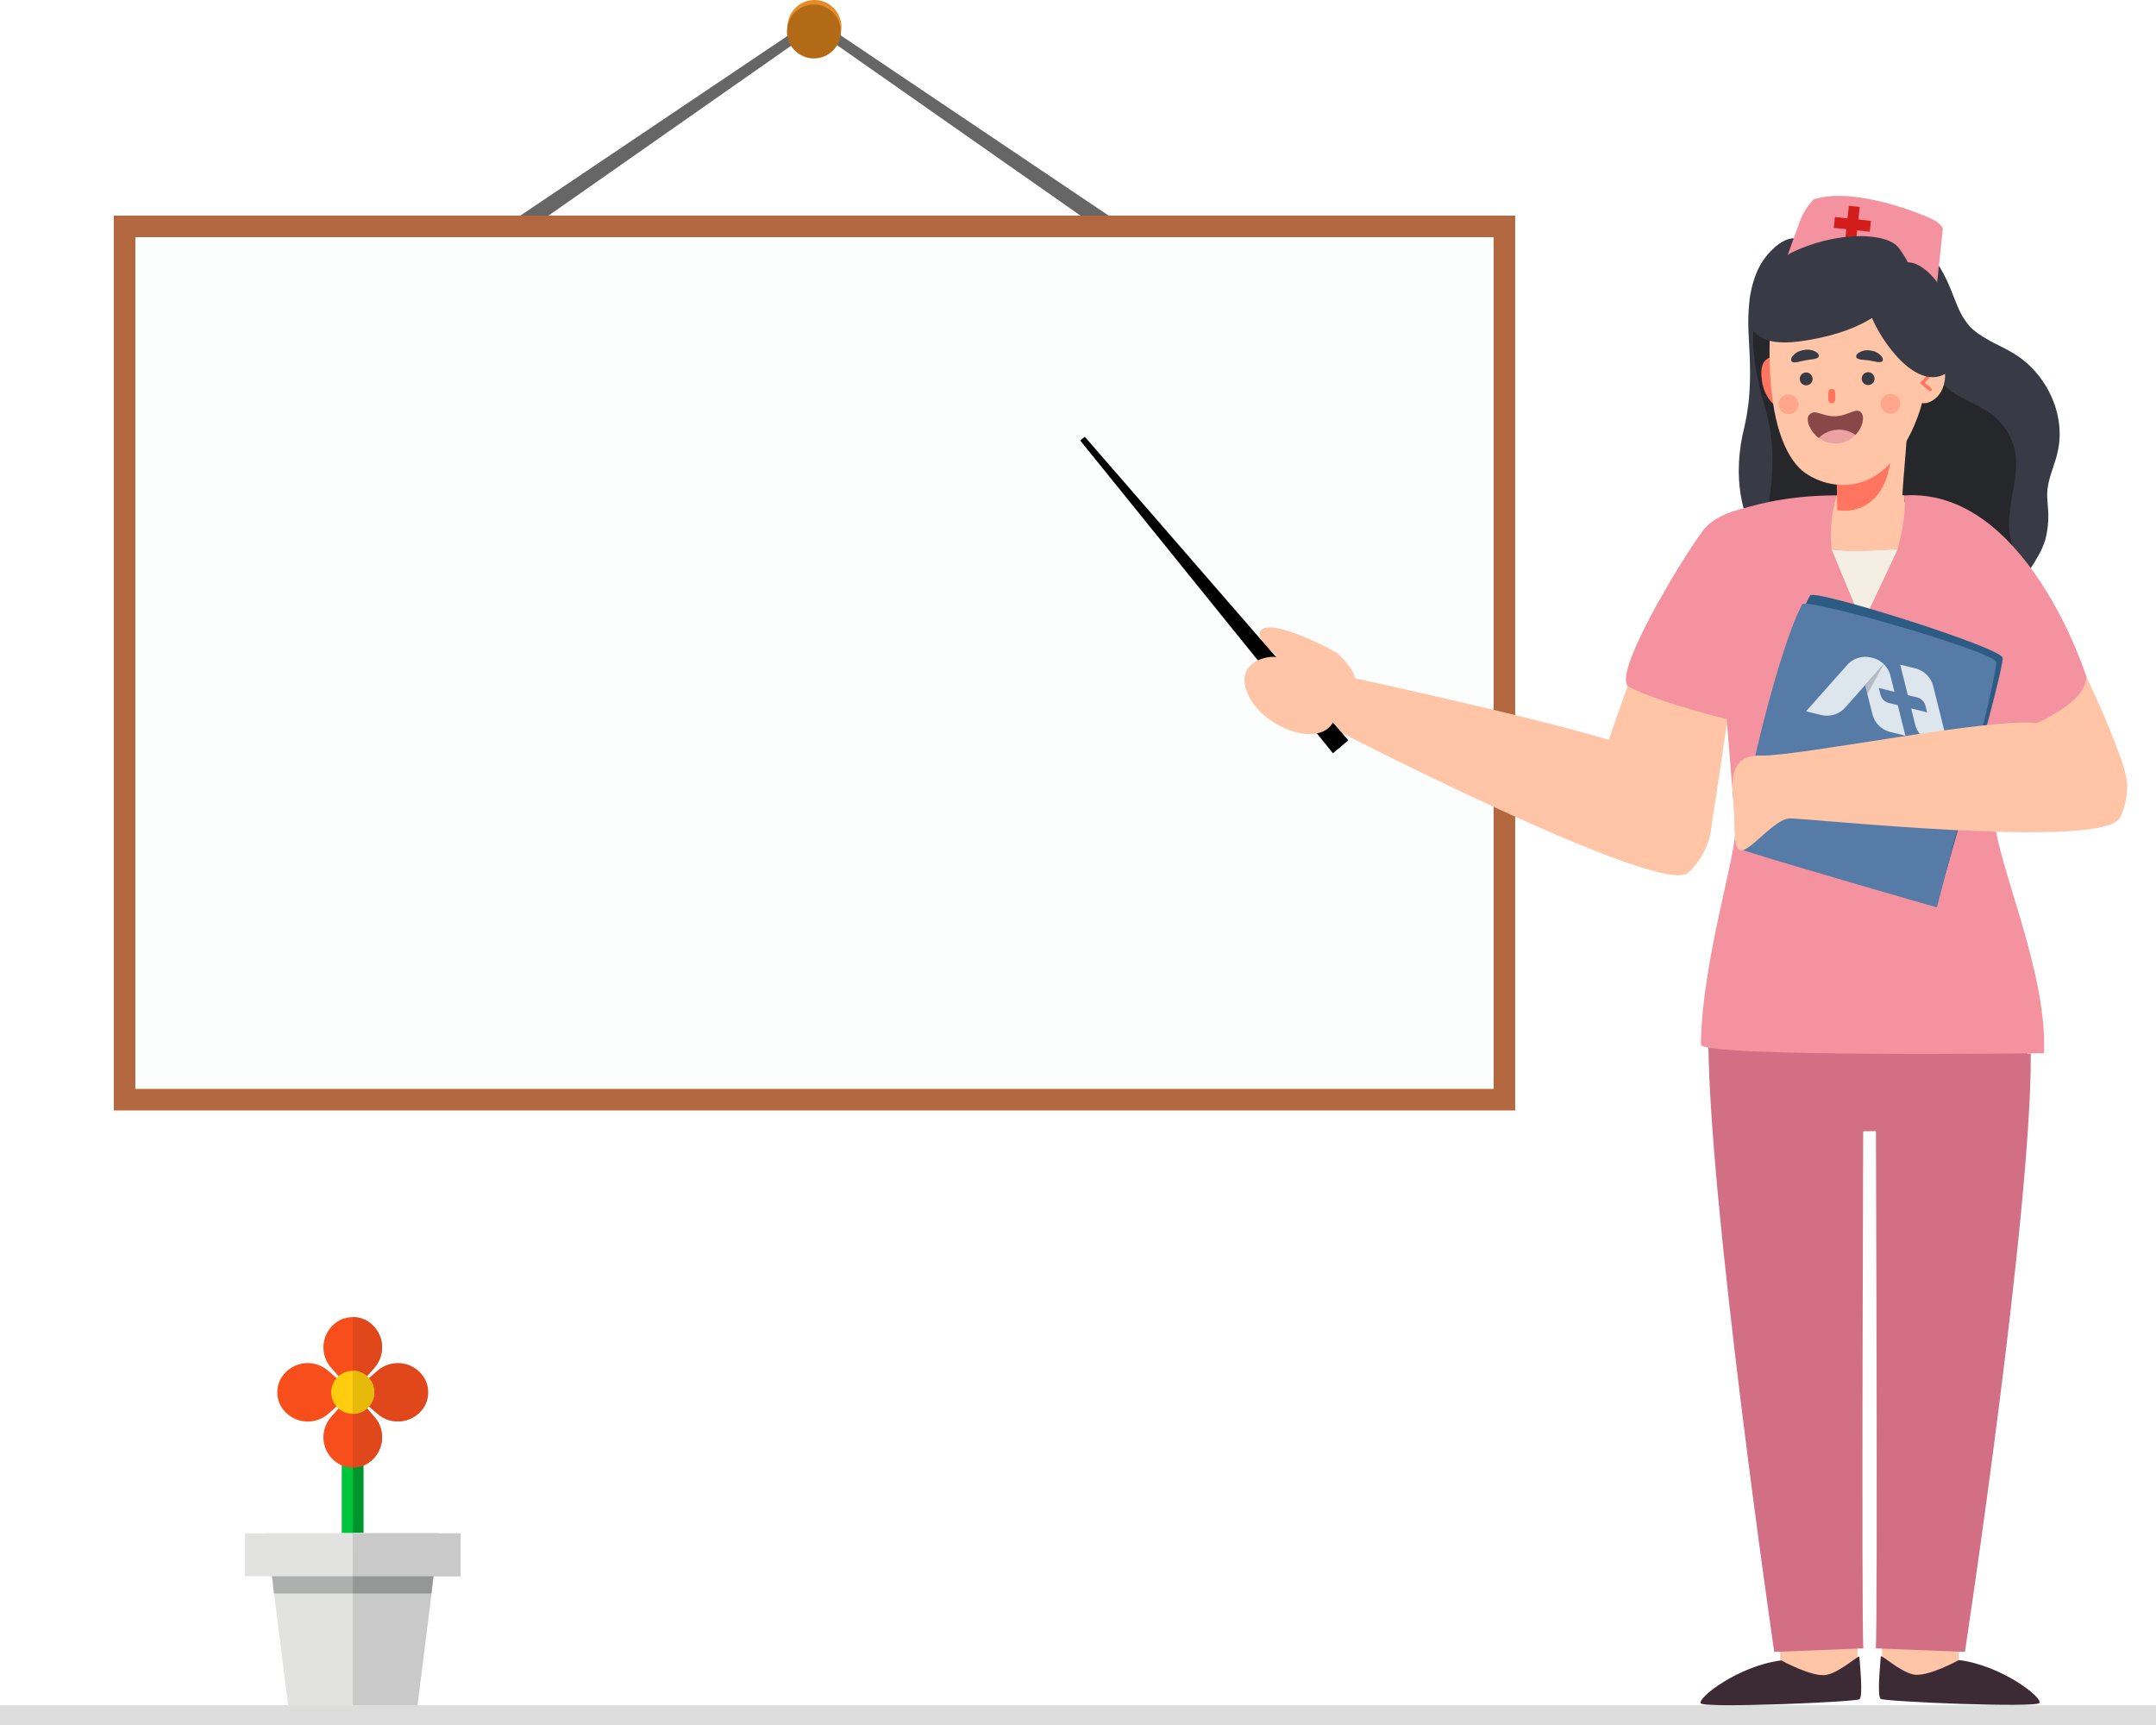
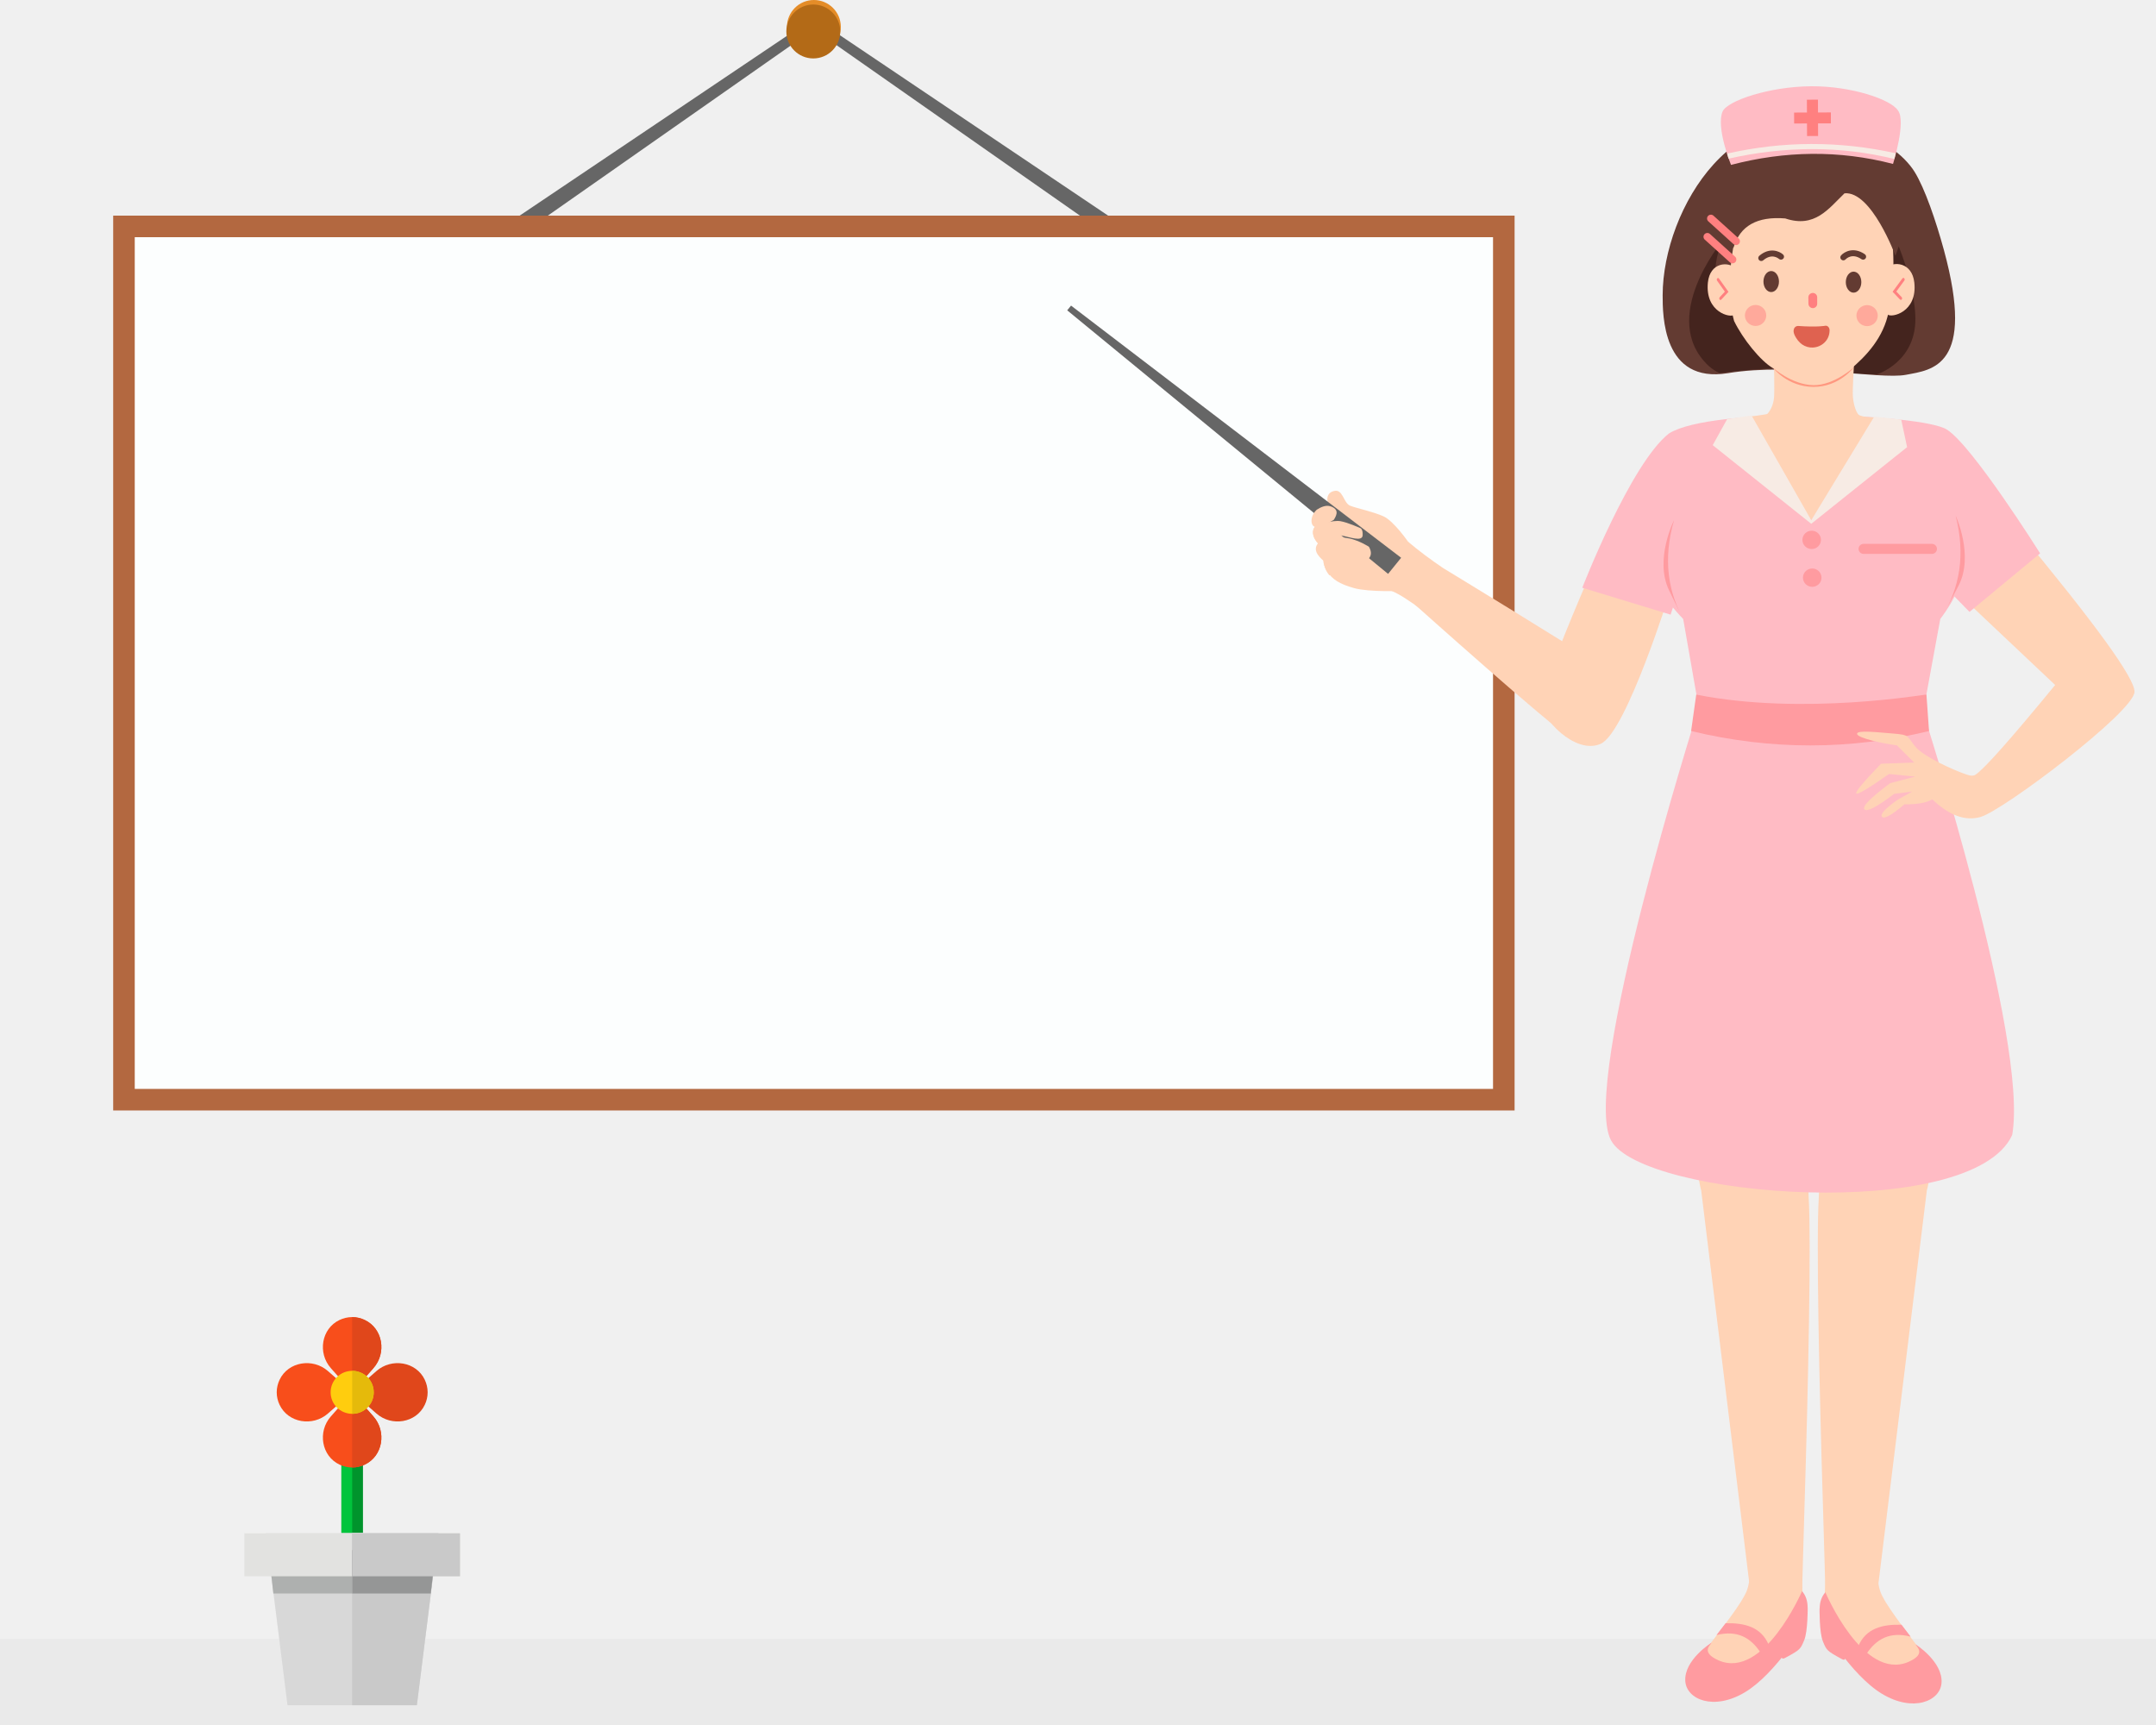
- <svg xmlns="http://www.w3.org/2000/svg" width="400" height="320" viewBox="0 0 400 320">
+ <svg xmlns="http://www.w3.org/2000/svg" viewBox="0 0 400 320">
  <defs>
-     <clipPath id="clip-path">
-       <rect id="矩形_47" data-name="矩形 47" width="400" height="320.333" fill="none" />
-     </clipPath>
-     <clipPath id="clip-path-3">
-       <rect id="矩形_41" data-name="矩形 41" width="26.371" height="16.578" transform="translate(335.075 121.842)" fill="none" />
-     </clipPath>
-     <clipPath id="clip-path-4">
-       <rect id="矩形_40" data-name="矩形 40" width="3.459" height="5.562" transform="translate(346.037 123.193)" fill="none" />
-     </clipPath>
-     <clipPath id="clip-path-5">
-       <rect id="矩形_42" data-name="矩形 42" width="3.661" height="3.661" transform="translate(348.9 73.074)" fill="none" />
-     </clipPath>
-     <clipPath id="clip-path-6">
-       <rect id="矩形_43" data-name="矩形 43" width="3.661" height="3.661" transform="translate(330 73.173)" fill="none" />
-     </clipPath>
-     <clipPath id="clip-无数据提示-空白面板-按需添加文字内容">
-       <rect width="400" height="320" />
-     </clipPath>
+     <style>.cls-1{fill:#f7ebe4;}.cls-2{fill:#00c43c;}.cls-3{fill:#00942c;}.cls-4{fill:#eaeaea;}.cls-5{fill:#f84e1b;}.cls-6{fill:#ff9ba0;}.cls-7{fill:#e48c28;}.cls-8{fill:#ffcd0e;}.cls-9,.cls-10{fill:#ffd3b6;}.cls-11{fill:#ffbbc4;}.cls-12{fill:#fcfefe;}.cls-13{fill:#e2e2e0;}.cls-14{fill:#e5ba0b;}.cls-15{fill:#ff9880;}.cls-16,.cls-17{fill:#ff8080;}.cls-18{fill:#666;}.cls-19{fill:#d8d8d8;}.cls-20{fill:#b36840;}.cls-21{fill:#b36a17;}.cls-22{fill:#aeb0af;}.cls-23{fill:#c9c9c9;}.cls-24{fill:#df6250;}.cls-25{fill:#e0471b;}.cls-26{fill:#959696;}.cls-27,.cls-28{fill:#633b32;}.cls-28{mix-blend-mode:multiply;}.cls-28,.cls-17{opacity:.5;}.cls-10{fill-rule:evenodd;}.cls-29{isolation:isolate;}</style>
  </defs>
-   <g id="无数据提示-空白面板-按需添加文字内容" clip-path="url(#clip-无数据提示-空白面板-按需添加文字内容)">
-     <rect width="400" height="320" fill="#fff" />
-     <g id="组_52" data-name="组 52">
-       <g id="组_51" data-name="组 51" clip-path="url(#clip-path)">
-         <rect id="矩形_33" data-name="矩形 33" width="400" height="4" transform="translate(0 316.333)" fill="#ddd" />
-         <rect id="矩形_34" data-name="矩形 34" width="4" height="19.931" transform="translate(63.449 264.43)" fill="#00942c" />
-         <rect id="矩形_35" data-name="矩形 35" width="2" height="19.931" transform="translate(63.449 264.43)" fill="#00c43c" />
-         <path id="路径_125" data-name="路径 125" d="M77.449,316.333h-24l-4-31.889h32Z" fill="#e2e2e0" />
-         <path id="路径_126" data-name="路径 126" d="M80.023,295.605h-29.2l-.874-7.972h31Z" fill="#aeb0af" />
-         <rect id="矩形_36" data-name="矩形 36" width="40" height="7.972" transform="translate(45.449 284.444)" fill="#e2e2e0" />
-         <path id="路径_127" data-name="路径 127" d="M65.449,284.444v31.889h12l4-31.889Z" fill="#c9c9c9" />
-         <path id="路径_128" data-name="路径 128" d="M65.449,287.557v8.048H80.023l.926-7.973Z" fill="#959696" />
-         <rect id="矩形_37" data-name="矩形 37" width="20" height="7.972" transform="translate(65.449 284.444)" fill="#c9c9c9" />
-         <g id="组_50" data-name="组 50">
-           <g id="组_49" data-name="组 49" clip-path="url(#clip-path)">
-             <path id="路径_129" data-name="路径 129" d="M65.449,258.285h0L61.493,253.8a5.718,5.718,0,0,1,1.624-8.939,5.4,5.4,0,0,1,4.664,0A5.718,5.718,0,0,1,69.4,253.8Z" fill="#f84e1b" />
-             <path id="路径_130" data-name="路径 130" d="M65.449,258.285h0l-3.956,4.483a5.718,5.718,0,0,0,1.624,8.939,5.4,5.4,0,0,0,4.664,0,5.718,5.718,0,0,0,1.624-8.939Z" fill="#f84e1b" />
-             <path id="路径_131" data-name="路径 131" d="M65.449,258.285h0l-4.5,3.943a5.76,5.76,0,0,1-8.97-1.619,5.351,5.351,0,0,1,0-4.648,5.76,5.76,0,0,1,8.97-1.619Z" fill="#f84e1b" />
-             <path id="路径_132" data-name="路径 132" d="M65.449,258.285h0l4.5,3.943a5.76,5.76,0,0,0,8.97-1.619,5.351,5.351,0,0,0,0-4.648,5.76,5.76,0,0,0-8.97-1.619Z" fill="#e0471b" />
-             <path id="路径_133" data-name="路径 133" d="M69.4,262.768l-3.956-4.483v13.952a5.453,5.453,0,0,0,2.332-.53,5.718,5.718,0,0,0,1.624-8.939" fill="#e0471b" />
-             <path id="路径_134" data-name="路径 134" d="M69.4,253.8l-3.956,4.483V244.333a5.453,5.453,0,0,1,2.332.53A5.718,5.718,0,0,1,69.4,253.8" fill="#e0471b" />
-             <path id="路径_135" data-name="路径 135" d="M65.463,262.271h-.028a3.986,3.986,0,0,1,0-7.972h.028a3.986,3.986,0,1,1,0,7.972" fill="#ffcd0e" />
-             <path id="路径_136" data-name="路径 136" d="M65.449,254.3h0a3.986,3.986,0,1,1,0,7.972" fill="#e5ba0b" />
-             <path id="路径_137" data-name="路径 137" d="M52.291,69.754l2.294,3.277,98.3-68.83-1-1.428Z" fill="#666" />
-             <path id="路径_138" data-name="路径 138" d="M249.931,69.754l-2.294,3.277L149.338,4.2l1-1.428Z" fill="#666" />
-             <path id="路径_139" data-name="路径 139" d="M151.111,10h0a5,5,0,1,1,5-5,5,5,0,0,1-5,5" fill="#e48c28" />
-             <rect id="矩形_38" data-name="矩形 38" width="260" height="166" transform="translate(21.111 40)" fill="#b36840" />
-             <rect id="矩形_39" data-name="矩形 39" width="252" height="158" transform="translate(25.111 44)" fill="#fcfefe" />
-             <path id="路径_140" data-name="路径 140" d="M151,10.838h0a5,5,0,1,1,5-5,5,5,0,0,1-5,5" fill="#b36a17" />
-             <path id="路径_141" data-name="路径 141" d="M343.663,40.98a23.006,23.006,0,0,0-2.344.12,16.432,16.432,0,0,0-4.416,1.04,9.479,9.479,0,0,0-3.288,2.116,4,4,0,0,0-.7-.059c-.088,0-.176,0-.265.008a4.34,4.34,0,0,0-1.394.352,8.531,8.531,0,0,0-2.359,1.656,12.724,12.724,0,0,0-3.045,4.486,19.406,19.406,0,0,0-1.3,5.309,36.134,36.134,0,0,0-.158,5.512c.021.527.049,1.051.078,1.577l.013.258c.024.4.045.785.063,1.174.059,1.153.1,2.219.12,3.257a52.576,52.576,0,0,1-.189,6.222c-.105,1.073-.256,2.17-.451,3.26-.1.559-.214,1.115-.335,1.67l-.125.55-.054.24-.014.05c-.072.306-.142.612-.208.917a32.012,32.012,0,0,0-.7,6.548,27.26,27.26,0,0,0,.764,6.537,23.44,23.44,0,0,0,1.006,3.146,18.848,18.848,0,0,0,1.267,2.612,20.718,20.718,0,0,0,3.392,4.261,30.277,30.277,0,0,0,4.357,3.489,58.792,58.792,0,0,0,9.851,5.136,48.507,48.507,0,0,0,5.991,2.111,37.379,37.379,0,0,0,6.448,1.208c.912.086,1.809.129,2.667.129a24.771,24.771,0,0,0,3.822-.291,20.573,20.573,0,0,0,3.078-.727,16.386,16.386,0,0,0,2.667-1.139,21.785,21.785,0,0,0,4.836-3.543,28.982,28.982,0,0,0,3.925-4.637c.542-.79,1.061-1.635,1.544-2.516.254-.462.471-.893.664-1.317a12.183,12.183,0,0,0,.59-1.57,17.221,17.221,0,0,0,.473-6.157c-.014-.218-.031-.439-.048-.656-.026-.319-.051-.64-.067-.96a10.592,10.592,0,0,1,.036-1.451l-.01-.055a16.823,16.823,0,0,1,.636-2.828c.133-.425.271-.843.411-1.263l.023-.071c.168-.5.333-.994.485-1.5a16.917,16.917,0,0,0,.629-2.959,15.55,15.55,0,0,0,.058-2.85,16.982,16.982,0,0,0-1.367-5.525,18.277,18.277,0,0,0-3.021-4.815,17.624,17.624,0,0,0-2.121-2.073,18.136,18.136,0,0,0-2.753-1.844c-.624-.349-1.277-.684-1.853-.98l-.167-.083a31.053,31.053,0,0,1-3.768-2.148c-.358-.261-.664-.5-.961-.763a8.85,8.85,0,0,1-.919-.937,12.968,12.968,0,0,1-1.683-2.729c-.357-.781-.673-1.581-1.019-2.471l-.027-.069-.078-.205c-.261-.675-.66-1.685-1.114-2.65a22.672,22.672,0,0,0-2.712-4.482,17.792,17.792,0,0,0-1.7-1.86,15.87,15.87,0,0,0-1.974-1.588,17.363,17.363,0,0,0-4.726-2.277,20,20,0,0,0-4.137-.794c-.8-.074-1.579-.112-2.315-.112" fill="#383a45" />
-             <path id="路径_142" data-name="路径 142" d="M337.243,46.51c-.243.016-.482.037-.724.068h0a8.824,8.824,0,0,0-1.137.224c-.2.053-.4.111-.594.181-.161.059-.318.119-.476.187l.006,0c-.106.047-.211.1-.314.147a.1.1,0,0,1,0,.046.138.138,0,0,1-.056.076c-.037.027-.076.054-.113.084l0,0-.007.005h0l-.012.008h0l-.006.006.005-.006a11.945,11.945,0,0,0-1.093.979c-.163.165-.323.332-.482.5a6.135,6.135,0,0,1,.8-.22,7.4,7.4,0,0,1,1.139-.146c.134-.006.27-.008.4-.008a8.384,8.384,0,0,1,.938.051,10.759,10.759,0,0,1,1.2.2,15.978,15.978,0,0,1,2.707.884c.915.385,1.807.823,2.681,1.3.938.51,1.859,1.053,2.772,1.61a.128.128,0,0,1,.044.169.126.126,0,0,1-.171.045,42.359,42.359,0,0,0-5.312-2.848l.029.012a17.563,17.563,0,0,0-1.96-.709c-.317-.091-.639-.177-.964-.243q-.408-.084-.819-.142h.008a8.938,8.938,0,0,0-1.145-.076,8.766,8.766,0,0,0-.984.062h0a7.041,7.041,0,0,0-.894.18c-.164.046-.327.095-.487.153-.122.045-.244.093-.365.143l.011,0-.012,0-.1.109c-.335.364-.669.73-1.022,1.078a11.492,11.492,0,0,1-1.045.925.134.134,0,0,1-.088.037.12.12,0,0,1-.088-.037.127.127,0,0,1-.036-.087.124.124,0,0,1,.036-.09,11.357,11.357,0,0,0,1.163-1.042c.188-.191.374-.388.558-.586-.04.023-.08.045-.119.069-.245.148-.48.306-.712.477l0,0-.016.014,0,0,0,0,0,0,0,0-.005,0h0a8.635,8.635,0,0,0-.861.762c-.146.152-.292.3-.428.464s-.274.331-.407.5a14.025,14.025,0,0,0-1.031,1.575c-.187.334-.368.675-.535,1.021q-.213.447-.406.9l.012-.03a18.434,18.434,0,0,0-.819,2.428c-.1.407-.2.815-.277,1.228-.064.351-.12.7-.171,1.053a.087.087,0,0,1,0,.025c0-.007,0-.015,0-.025v-.008a22.875,22.875,0,0,0-.189,3.42c.012.573.039,1.147.086,1.719s.109,1.133.181,1.7l0,0a.037.037,0,0,0,0,.015,49.562,49.562,0,0,0,1.084,5.448q.253,1.011.529,2.017c.168.615.343,1.23.516,1.845.205.73.388,1.468.535,2.213q.2,1.008.339,2.028a39.249,39.249,0,0,1,.142,8.316c-.223,2.869-.632,5.719-1.1,8.557-.222,1.337-.452,2.672-.676,4.008A22.788,22.788,0,0,0,329,103.807a30.341,30.341,0,0,0,4.36,3.488,58.543,58.543,0,0,0,9.849,5.137,47.684,47.684,0,0,0,5.993,2.11,37.392,37.392,0,0,0,6.451,1.213c.946.085,1.844.128,2.667.128a25.278,25.278,0,0,0,3.823-.29,20.73,20.73,0,0,0,3.081-.731,16.137,16.137,0,0,0,2.669-1.14,21.765,21.765,0,0,0,4.839-3.542,26.494,26.494,0,0,0,1.979-2.094c0-.082-.008-.166-.014-.248q-.042-.627-.124-1.249l.006.033a22.778,22.778,0,0,0-.49-2.474c-.2-.775-.411-1.544-.612-2.317-.214-.817-.418-1.638-.552-2.474a13.191,13.191,0,0,1-.2-2.271c0-.426.025-.85.061-1.275.028-.358.063-.716.106-1.072.08-.664.178-1.328.287-1.988.229-1.37.5-2.735.687-4.113l-.006.033a20.8,20.8,0,0,0,.194-2.172c.01-.36.012-.72,0-1.078s-.047-.719-.092-1.077v.008a10.909,10.909,0,0,0-.282-1.409c-.068-.243-.141-.485-.224-.72-.072-.205-.15-.4-.231-.6l.011.029a11.474,11.474,0,0,0-.672-1.333c-.148-.251-.3-.5-.467-.736-.142-.2-.288-.407-.438-.605a10.581,10.581,0,0,0-.992-1.123c-.16-.152-.32-.3-.487-.446s-.333-.28-.5-.413v0c-.061-.048-.121-.1-.181-.14a16.345,16.345,0,0,0-1.4-.922c-.446-.263-.9-.511-1.357-.748-.966-.5-1.947-.967-2.9-1.487-.271-.148-.54-.3-.8-.454-.226-.132-.452-.266-.672-.412A9.007,9.007,0,0,1,361.285,72a7.5,7.5,0,0,1-.9-.991,7.214,7.214,0,0,1-.663-1.055,12.028,12.028,0,0,1-.9-2.439c-.262-.991-.465-2-.693-3-.247-1.078-.51-2.151-.823-3.211-.164-.548-.335-1.094-.527-1.633-.176-.495-.365-.986-.569-1.468,0,.01.01.019.014.029a19.7,19.7,0,0,0-1.038-2.108c-.194-.341-.4-.676-.617-1s-.438-.631-.671-.937l-.016-.019.012.013-.012-.013a14.785,14.785,0,0,0-1.415-1.567c-.241-.23-.491-.456-.748-.67-.165-.138-.334-.272-.5-.4a24.044,24.044,0,0,0-2.629-1.744,29.1,29.1,0,0,0-3.168-1.576l.029.011a22.358,22.358,0,0,0-5.647-1.605h0a14.4,14.4,0,0,0-1.674-.125h-.131c-.25,0-.5.005-.751.021M335.7,48.953l.025,0a.1.1,0,0,1-.025,0m38.258,35.4,0,.025,0-.025" fill="#26272b" />
-             <path id="路径_143" data-name="路径 143" d="M344.593,302.563l-14.123-.785-.223,6.243s-12.82,3.719-14.015,7.173c-.13.377,26.309-.459,27.505-1.123s.856-11.508.856-11.508" fill="#ffc5a6" />
-             <path id="路径_144" data-name="路径 144" d="M349.075,302.5l14.123-.785.223,6.243s12.82,3.719,14.015,7.173c.13.377-25.977-.545-27.173-1.21s-1.188-11.421-1.188-11.421" fill="#ffc5a6" />
-             <path id="路径_145" data-name="路径 145" d="M316.951,187.945l32.828,3.406h26.988s-.924,17.164-11.733,17.8-33.52,1.806-36.573-1.7-11.51-19.5-11.51-19.5" fill="#d26f84" />
-             <path id="路径_146" data-name="路径 146" d="M345.713,199.825s-.4,102.756,0,105.957l-16.541.657S316.764,221.407,316.951,191.9Z" fill="#d26f84" />
-             <path id="路径_147" data-name="路径 147" d="M348.006,199.825s.4,102.756,0,105.957l16.541.657s12.406-81.524,12.219-111.028Z" fill="#d26f84" />
-             <path id="路径_148" data-name="路径 148" d="M366.81,125.12s8.106,25.25,13.791,27.206,13.774-3.7,14.027-6.389c.466-4.937-13.8-34.8-17.859-38.969s-16.423,1.406-9.959,18.152" fill="#ffc5a6" />
-             <path id="路径_149" data-name="路径 149" d="M323.742,94.442s-10.339,7.41-13.525,12.889c-5.029,8.649-16.722,44.711-16.722,44.711s22.193,12.626,23.781,2.716,9.019-57.589,6.466-60.316" fill="#ffc5a6" />
-             <path id="路径_150" data-name="路径 150" d="M321.44,95.037s18.6-7.9,43.533,1.367c13.033,4.844,4.5,38.863,5.048,55.225.277,8.192,9.849,28.461,9.2,43.746,0,0-63.686.825-63.656-1.61.188-15.161,6.39-34.48,6.39-39.764s-5.642-53.325-.511-58.964" fill="#f4929f" />
-             <path id="路径_151" data-name="路径 151" d="M337.324,150.223c9.981,0,27.206-1.961,28.2-3.244l.087-.636c-.172-.393-.636-.5-1.488-.576-6.958-.608-35.516-.157-36.729-.138l.017,1.084c.283-.005,27.081-.425,35.532.057-5.908,1.2-24.325,3.11-30.6,2.093l-.175,1.069a34.864,34.864,0,0,0,5.154.291" fill="#42394a" />
-             <path id="路径_152" data-name="路径 152" d="M362.9,122.964c2.989,3.054,8.325,13.861,8.325,13.861s15.977-5.031,15.843-11.359c0,0-11.141-35.132-33.85-33.556,0,0,4.352,25.609,9.682,31.054" fill="#f4929f" />
-             <path id="路径_153" data-name="路径 153" d="M322.6,133.966s-14.066-3.312-20.341-6.517c-3.516-1.795,9.3-23.043,13.6-28.916,3.346-4.568,11.992-4.828,11.992-4.828Z" fill="#f4929f" />
-             <path id="路径_154" data-name="路径 154" d="M352.091,101.866s-10.5.644-12.3,0c0,0,5.371,12.984,5.772,13.856l6.532-13.856" fill="#f4efe2" />
-             <path id="路径_155" data-name="路径 155" d="M359.457,167.275s12.537-43.3,12.08-45.266-34.986-12.8-35.7-11.556c-5.136,8.938-14.361,44.568-12.128,45.34,9.189,3.181,35.748,11.482,35.748,11.482" fill="#2c5c84" />
-             <path id="路径_156" data-name="路径 156" d="M359.35,168.326s11.489-43.594,10.986-45.544-35.284-11.952-35.968-10.692c-4.919,9.059-13.283,44.9-11.032,45.619,9.263,2.958,36.014,10.617,36.014,10.617" fill="#567ba6" />
-             <g id="组_42" data-name="组 42" opacity="0.8">
-               <g id="组_41" data-name="组 41">
-                 <g id="组_40" data-name="组 40" clip-path="url(#clip-path-3)">
-                   <path id="路径_157" data-name="路径 157" d="M347.461,122.048l-.052-.014-.264-.065-.038-.008a4.481,4.481,0,0,0-2.332.074,4.542,4.542,0,0,0-2.209,1.477c-.013.014-.028.027-.04.041h0l-7.451,8.4,2.149.527.725.178-.014-.005a4.519,4.519,0,0,0,4.541-1.551c.012-.014.028-.027.039-.041h0l3.52-3.97,3.459-3.9a4.484,4.484,0,0,0-2.034-1.144" fill="#fff" />
-                   <path id="路径_158" data-name="路径 158" d="M358.726,127.526h0c-.005-.018-.012-.036-.017-.054A4.516,4.516,0,0,0,355.4,124l.015,0-.726-.178-2.148-.527,1.413,5.659,1.652.4.025.008a2.106,2.106,0,0,1,1.58,1.493v-.007c.005.018.038.153.082.328l.242.973-2.963-.728.69,2.763h0c.005.018.012.036.017.054a4.516,4.516,0,0,0,3.308,3.476l-.015,0,.726.178,2.148.527Z" fill="#fff" />
-                   <path id="路径_159" data-name="路径 159" d="M352.093,130.815l-1.583-.389-.025-.007a2.088,2.088,0,0,1-1.58-1.493v.007c-.005-.019-.038-.153-.082-.329l-.242-.972,2.894.711-.69-2.764c-.005-.018-.012-.037-.017-.055a4.537,4.537,0,0,0-1.274-2.331l-3.458,3.9,1.285,5.148c.005.019.012.037.017.055a4.517,4.517,0,0,0,3.308,3.476l-.015,0,.726.178,2.148.526Z" fill="#fff" />
-                   <g id="组_39" data-name="组 39" opacity="0.2">
-                     <g id="组_38" data-name="组 38">
-                       <g id="组_37" data-name="组 37" clip-path="url(#clip-path-4)">
-                         <path id="路径_160" data-name="路径 160" d="M349.5,123.194l-3.459,3.9.416,1.662Z" fill="#040000" />
-                       </g>
-                     </g>
-                   </g>
-                 </g>
-               </g>
-             </g>
-             <path id="路径_161" data-name="路径 161" d="M393.227,140.2a16.715,16.715,0,0,1,1.4,5.742,12.218,12.218,0,0,1-1.283,5.691c-2.887,6.182-58.833,0-61.435.2s-6.638,5.377-8.575,5.883-1.419-4.224-1.626-7.786-1.675-9.943,5.079-9.77,42.593-7.091,51.18-6.036a35.486,35.486,0,0,1,15.258,6.079" fill="#ffc5a6" />
-             <path id="路径_162" data-name="路径 162" d="M363.422,307.955s-5.872,3.248-8.474,2.667-6.005-3.864-6.011-3.319-.758,7.349-.01,7.853,28.746,1.706,29.44.755-6.991-6.98-14.945-7.956" fill="#3c2a34" />
-             <path id="路径_163" data-name="路径 163" d="M330.488,308.021s5.872,3.248,8.474,2.667,6.005-3.863,6.011-3.319.758,7.349.01,7.853-28.746,1.707-29.44.755,6.991-6.98,14.945-7.956" fill="#3c2a34" />
-             <path id="路径_164" data-name="路径 164" d="M353.254,91.875c.482,2.959-.328,6.452-1.138,9.945-4.809.418-9.287.639-12.32,0a24.844,24.844,0,0,1,.99-9.9Z" fill="#ffc5a6" />
-             <path id="路径_165" data-name="路径 165" d="M328.714,66.237a2.189,2.189,0,0,0-1.728,1.5,5.2,5.2,0,0,0-.144,2.384,7.633,7.633,0,0,0,1.691,4.351,3.635,3.635,0,0,0,4.294.935.743.743,0,0,0,.424-.507c.025-.227-.25-.463-.433-.325" fill="#ff755f" />
-             <path id="路径_166" data-name="路径 166" d="M340.757,82.346v-.041l13.373-7.216c-.227,5.92-.875,11.416-1.216,17.32-.546,9.45-12.044,7.294-12.044,2.983,0-.045-.113-10.222-.113-13.046" fill="#ffc5a6" />
-             <path id="路径_167" data-name="路径 167" d="M349.8,77.9a39.152,39.152,0,0,1-9.032,3.439v.041c0,2.16-.079,4.155-.016,7.657.032.621.113,5.632.113,5.632,5.749.719,9.848-3.452,10.061-11.5.149-3.207,1.885-3.916,1.983-6.786L349.8,77.9" fill="#ff755f" />
-             <path id="路径_168" data-name="路径 168" d="M357.116,58.091c-.1-.579-.214-1.147-.332-1.7-.815-3.8-2.389-3.594-6.41-5.361-2.762-1.214-6.054-.8-8.92-.005-.844.235-1.677.508-2.5.807a12,12,0,0,1-5.576.579c-1.365-.16-.732-4.908-1.713-3.468-.435.639-2.085,1.9-2.254,2.643-.842,3.707-3.624,27.974,4.863,35.661a12.282,12.282,0,0,0,9.768,2.528c7.732-1.423,12.049-11.151,13.211-17.882a40.207,40.207,0,0,0-.136-13.8" fill="#ffc5a6" />
-             <path id="路径_169" data-name="路径 169" d="M356.486,74.646c.535.632,4.752-.487,4.369-5.843-.26-3.638-3.217-3.875-4.614-2.379-2.279,2.439-1.261,6.441.245,8.222" fill="#ffc5a6" />
-             <path id="路径_170" data-name="路径 170" d="M358.112,72.584a.3.3,0,0,0,.226-.1.3.3,0,0,0-.03-.422l-1.215-1.052,1.828-2.055a.3.3,0,1,0-.448-.4l-2.23,2.51,1.673,1.448a.3.3,0,0,0,.2.073" fill="#ff755f" />
-             <g id="组_45" data-name="组 45" opacity="0.46">
-               <g id="组_44" data-name="组 44">
-                 <g id="组_43" data-name="组 43" clip-path="url(#clip-path-5)">
-                   <path id="路径_171" data-name="路径 171" d="M348.9,74.9a1.831,1.831,0,1,0,1.831-1.831A1.831,1.831,0,0,0,348.9,74.9" fill="#ff806d" />
-                 </g>
-               </g>
-             </g>
-             <g id="组_48" data-name="组 48" opacity="0.46">
-               <g id="组_47" data-name="组 47">
-                 <g id="组_46" data-name="组 46" clip-path="url(#clip-path-6)">
-                   <path id="路径_172" data-name="路径 172" d="M330,75a1.831,1.831,0,1,0,1.831-1.831A1.831,1.831,0,0,0,330,75" fill="#ff806d" />
-                 </g>
-               </g>
-             </g>
-             <path id="路径_173" data-name="路径 173" d="M339.846,74.806h0a.644.644,0,0,0,.643-.643V72.777a.643.643,0,0,0-1.286,0v1.386a.644.644,0,0,0,.643.643" fill="#ff755f" />
-             <path id="路径_174" data-name="路径 174" d="M337.434,81.254a4.991,4.991,0,0,0,3.239,1.021,5.121,5.121,0,0,0,3.575-1.587,5.334,5.334,0,0,0-6.814.566" fill="#eca1a3" />
-             <path id="路径_175" data-name="路径 175" d="M335.6,77.053c-.6.767.111,2.91,1.833,4.2a5.335,5.335,0,0,1,6.814-.565c1.334-1.387,1.753-3.3,1.083-4.127-.923-1.126-2.4.629-4.933.661-2.478.024-3.746-1.526-4.8-.169" fill="#894747" />
-             <path id="路径_176" data-name="路径 176" d="M344.6,66.506a2.637,2.637,0,0,0,1.071.237c.389.033.779.076,1.116.125s.725.119,1.107.2a2.631,2.631,0,0,0,1.092.078c.308-.08.477-.415.2-.9a3.026,3.026,0,0,0-2.157-1.214,2.937,2.937,0,0,0-2.386.552c-.393.384-.316.754-.04.92" fill="#383a45" />
-             <path id="路径_177" data-name="路径 177" d="M332.694,67.209a2.757,2.757,0,0,0,1.136-.124c.4-.1.8-.185,1.145-.248s.755-.125,1.159-.174a2.745,2.745,0,0,0,1.1-.287c.277-.183.332-.569-.105-.952a3.157,3.157,0,0,0-2.535-.478,3.057,3.057,0,0,0-2.172,1.342c-.259.51-.06.85.268.921" fill="#383a45" />
-             <path id="路径_178" data-name="路径 178" d="M345.51,69.739a1.195,1.195,0,1,0,1.586-.582,1.195,1.195,0,0,0-1.586.582" fill="#383a45" />
-             <path id="路径_179" data-name="路径 179" d="M334.01,69.789a1.195,1.195,0,1,0,1.586-.582,1.194,1.194,0,0,0-1.586.582" fill="#383a45" />
-             <path id="路径_180" data-name="路径 180" d="M331.645,47.362s23.234,2.936,27.663,5.8l1.146-10.711s-.13-1.1-2.822-2.184c0,0-13.133-5.805-21.111-3.3a11.413,11.413,0,0,0-2.6,4.1Z" fill="#f4929f" />
-             <rect id="矩形_44" data-name="矩形 44" width="2.019" height="6.715" transform="translate(340.219 42.269) rotate(-83.913)" fill="#d31c1c" />
-             <rect id="矩形_45" data-name="矩形 45" width="6.715" height="2.02" transform="matrix(0.106, -0.994, 0.994, 0.106, 342.304, 44.853)" fill="#d31c1c" />
-             <path id="路径_181" data-name="路径 181" d="M346.875,57.761c.976,3.676,7.994,14.989,14.067,11.578,1.546-.868,1.541-3.091,1.458-4.862-.167-3.567-.362-7.251-1.937-10.456-1.114-2.266-5.141-6.9-8.016-4.836-3.2,2.3-6.676,4.417-5.572,8.576" fill="#383a45" />
-             <path id="路径_182" data-name="路径 182" d="M351.77,55.353c3.882-3.173,3.438-5.3.556-9.3-2.2-3.059-11.764-3.213-20.03.859-3,1.476-8.218,11.829-7.63,13.3,1.636,4.1,7.2,3.467,10.68,2.9,11.53-1.894,14.872-6.491,16.424-7.759" fill="#383a45" />
-             <path id="路径_183" data-name="路径 183" d="M305.67,139.847c-6.667-3.757-54.306-14.029-54.306-14.029-2.221,1.363-2.957,4.966-3.732,7.208a4.36,4.36,0,0,0-.132,2.218s60.691,31.269,65.714,26.653a13.539,13.539,0,0,0,4.329-10.732,36.513,36.513,0,0,0-11.873-11.318" fill="#ffc5a6" />
-             <path id="路径_184" data-name="路径 184" d="M236.874,121.755c-1.443-1.479-4.1-3.6-2.887-4.9,2-2.139,13.243,3.589,14.192,4.4s3.094,3.112,3.195,4.626-1.925,8.265-2.2,8.671c-1.028,1.515-10.327,1.049-13.77-1.328-3.646-2.517-5.284-6.409-3.388-9.443.7-1.115,1.943-2.151,4.858-2.026" fill="#ffc5a6" />
-             <path id="路径_185" data-name="路径 185" d="M250.156,137.335l-2.859,2.4-46.878-58.01.842-.706Z" />
-             <path id="路径_186" data-name="路径 186" d="M236.219,121.847c-1.944,0-6.607,1.245-4.985,6.2,2.005,6.122,12.074,10.536,15.557,6.685,4.326-4.784-6.97-12.876-10.572-12.882" fill="#ffc5a6" />
-           </g>
+   <g class="cls-29">
+     <g id="_图层_1">
+       <rect class="cls-4" y="304" width="400" height="16" />
+       <rect class="cls-3" x="63.34" y="264.43" width="4" height="19.93" />
+       <rect class="cls-2" x="63.34" y="264.43" width="2" height="19.93" />
+       <polygon class="cls-19" points="77.34 316.33 53.34 316.33 49.34 284.44 81.34 284.44 77.34 316.33" />
+       <polygon class="cls-22" points="79.91 295.6 50.71 295.6 49.84 287.63 80.84 287.63 79.91 295.6" />
+       <rect class="cls-13" x="45.34" y="284.44" width="40" height="7.97" />
+       <polygon class="cls-23" points="65.34 284.44 65.34 316.33 77.34 316.33 81.34 284.44 65.34 284.44" />
+       <polygon class="cls-26" points="65.34 287.56 65.34 295.6 79.91 295.6 80.84 287.63 65.34 287.56" />
+       <rect class="cls-23" x="65.34" y="284.44" width="20" height="7.97" />
+       <path class="cls-5" d="m65.34,258.28h0l-3.96-4.48c-2.48-2.81-1.76-7.34,1.62-8.94.71-.33,1.49-.53,2.33-.53h0c.84,0,1.62.2,2.33.53,3.39,1.6,4.1,6.13,1.62,8.94l-3.96,4.48Z" />
+       <path class="cls-5" d="m65.34,258.28h0l-3.96,4.48c-2.48,2.81-1.76,7.34,1.62,8.94.71.33,1.49.53,2.33.53h0c.84,0,1.62-.2,2.33-.53,3.39-1.6,4.1-6.13,1.62-8.94l-3.96-4.48Z" />
+       <path class="cls-5" d="m65.34,258.28h0l-4.5,3.94c-2.81,2.47-7.37,1.76-8.97-1.62-.34-.71-.53-1.49-.53-2.32h0c0-.83.2-1.62.53-2.32,1.6-3.38,6.16-4.09,8.97-1.62l4.5,3.94Z" />
+       <path class="cls-25" d="m65.34,258.28h0l4.5,3.94c2.81,2.47,7.37,1.76,8.97-1.62.34-.71.53-1.49.53-2.32h0c0-.83-.2-1.62-.53-2.32-1.6-3.38-6.16-4.09-8.97-1.62l-4.5,3.94Z" />
+       <path class="cls-25" d="m69.29,262.77l-3.96-4.48h0v13.95h0c.84,0,1.62-.2,2.33-.53,3.39-1.6,4.1-6.13,1.62-8.94Z" />
+       <path class="cls-25" d="m69.29,253.8l-3.96,4.48h0v-13.95h0c.84,0,1.62.2,2.33.53,3.39,1.6,4.1,6.13,1.62,8.94Z" />
+       <rect class="cls-8" x="61.34" y="254.3" width="8" height="7.97" rx="3.99" ry="3.99" />
+       <path class="cls-14" d="m65.34,254.3h0c2.21,0,4,1.78,4,3.99h0c0,2.2-1.79,3.99-4,3.99h0" />
+       <polygon class="cls-18" points="52.18 69.75 54.47 73.03 152.77 4.2 151.77 2.77 52.18 69.75" />
+       <polygon class="cls-18" points="249.82 69.75 247.53 73.03 149.23 4.2 150.23 2.77 249.82 69.75" />
+       <rect class="cls-7" x="146" y="0" width="10" height="10" rx="5" ry="5" />
+       <rect class="cls-20" x="21" y="40" width="260" height="166" />
+       <rect class="cls-12" x="25" y="44" width="252" height="158" />
+       <rect class="cls-21" x="145.89" y=".84" width="10" height="10" rx="5" ry="5" />
+       <g id="_护士">
+         <g id="_左臂">
+           <path class="cls-9" d="m299.85,133.91c1.86-5.03,1.95-7.13-2.72-10.31-4.67-3.18-29.26-18.14-29.26-18.14l-5.35,6.71s25.13,22.51,28.77,24.65c3.64,2.13,6.71,2.12,8.57-2.91Z" />
+           <path class="cls-9" d="m310.03,109.2s-8.27,26.65-13.05,28.78c-4.77,2.13-11.19-4.88-11.13-7.71.06-2.83,13.62-35.59,17.22-40.03,3.59-4.44,13.33,1.26,6.96,18.96Z" />
+           <path class="cls-9" d="m247.36,91.12c1.83-.6,1.82,2.19,3.15,2.7s4.22,1.09,6.16,1.96,4.7,4.89,4.7,4.89c.85,1.51,1.65,2.62,2.38,3.24l-3.72,5.71s-6.01.25-8.8-.52-4.05-1.67-4.94-3c-.89-1.33-.78-2.27-.78-2.27-.88-.88-1.64-1.79-.9-2.97-.9-.95-1.33-2-.64-3.29-1.01-1.05.03-2.87,1.14-3.15s1.45-.47,1.45-.47c0,0-1.05-2.23.78-2.83Z" />
+           <path class="cls-9" d="m261.25,100.5c1.94,1.65,4.15,3.3,6.62,4.97l-1.18,9.84c-4.07-3.08-8.37-6.39-10.46-6.09l5.02-8.72Z" />
+           <polygon class="cls-18" points="259.95 103.47 257.53 106.46 198 57.57 198.71 56.69 259.95 103.47" />
+           <path class="cls-9" d="m244.24,94.59c.91-.59,1.78-.92,2.57-.68,1.56.53,1.32,1.47.65,2.52,0,0-2.02,1.25-3.19,1.34s-1.35-1.91-.02-3.17Z" />
+           <path class="cls-9" d="m248.68,96.68c-1.37-.23-4.5.61-4.93,1.33s-.1,1.95.94,2.98c-.05,0,2.59-1.94,4.18-1.65,1.59.3,3.86,1.2,3.94-.03.07-1.22-.45-1.35-.45-1.35,0,0-2.31-1.05-3.68-1.28Z" />
+           <path class="cls-9" d="m250.29,99.87c1.94.41,3.69,1.56,3.69,1.56.62,1.09.47,1.98-.6,2.63,0,0-2.27-.9-4.18-1.08-1.91-.19-3.57,1.12-3.57,1.12-1.09-.94-2.26-2.21-.88-3.56,1.91-.91,3.59-1.07,5.53-.66Z" />
+           <path class="cls-9" d="m246.29,102.98c1.28-.73,2.64-.74,3.97-.25,1.33.49,3.12,1.33,3.12,1.33,0,0,.32,1.07-.23,1.44s-1.24,1.08-2.07,1.13-.47-.21-1.41-.53-3.05.61-3.05.61c-.96-1.21-1.43-2.7-.34-3.73Z" />
+         </g>
+         <g id="_右腿">
+           <path class="cls-9" d="m364.47,172.01c-1.77,16.96-6.52,47.98-6.98,48.78l-9.02,73.22-9.8,1.58s-.28-10.49-.42-14.87c-.76-24.52-1.3-50.8-.81-58.61.49-7.81-.62-48.67-.62-48.67l27.64-1.43Z" />
+           <path class="cls-9" d="m348.29,290.14s-.2,2.93.58,5.14c.78,2.21,4.48,6.92,7.54,11.02l-2.08,4.68-9.76-3.81-6.14-9.33.28-4.95,9.57-2.75Z" />
+           <path class="cls-6" d="m338.65,295.36s6.99,16.53,15.41,12.94c3.48-1.53,1.41-2.87,1.34-3.26,0,0,5.09,3.22,4.81,7.15-.24,3.39-5.28,5.52-11.07,2.01-5.8-3.51-11.18-12.82-11.18-12.82-.39-2.13-.79-4.29.7-6.01Z" />
+           <path class="cls-6" d="m344.77,305.36c1.43-3.3,4.46-4.06,8.02-3.96l1.69,2.21c-3.91-1.01-6.38.49-8.17,3.15l-1.54-1.4Z" />
+           <path class="cls-6" d="m337.58,298.35s-.07,4.46.61,6.11c.68,1.66.7,1.77,3.49,3.29,2.79,1.52-4.1-9.4-4.1-9.4Z" />
+         </g>
+         <g id="_左腿">
+           <path class="cls-9" d="m308.68,172.04c1.76,16.96,6.48,47.98,6.94,48.78l8.97,73.22,9.74,1.58s.28-10.49.42-14.87c.76-24.52,1.29-50.8.81-58.61-.48-7.81.62-48.67.62-48.67l-27.49-1.43Z" />
+           <path class="cls-9" d="m324.72,289.88s.18,2.93-.61,5.13-4.52,6.9-7.61,10.97l2.05,4.7,9.79-3.75,6.19-9.29-.25-4.95-9.56-2.81Z" />
+           <path class="cls-6" d="m334.33,295.17s-7.09,16.49-15.49,12.84c-3.47-1.55-1.39-2.88-1.32-3.27,0,0-5.11,3.19-4.85,7.12.22,3.39,5.24,5.55,11.06,2.07s11.26-12.75,11.26-12.75c.4-2.13.81-4.29-.66-6.02Z" />
+           <path class="cls-6" d="m328.15,305.13c-1.41-3.31-4.43-4.09-8-4.01l-1.7,2.2c3.92-.98,6.38.53,8.15,3.2l1.55-1.39Z" />
+           <path class="cls-6" d="m335.38,298.16s.04,4.46-.65,6.11-.71,1.76-3.51,3.27c-2.8,1.51,4.16-9.38,4.16-9.38Z" />
+         </g>
+         <g id="_头发">
+           <path class="cls-27" d="m360.65,46.38c-1.49-5.44-3.53-11.41-5.43-14.49-1.9-3.07-6.79-7.11-10.32-5.39.35-.17-2.28-1.43-2.37-1.47-20.17-9.15-34.02,13.69-34.06,29.72,0,3.64-.05,16.48,12.14,14.47,12.18-2.01,28.13,1.24,32.99.31,4.86-.93,12.96-1.46,7.05-23.15Z" />
+           <path class="cls-28" d="m319.5,44.72s-4.07,8.91,2.24,14.03c6.31,5.12,8.03,9.56,8.03,9.56-4.01.18-7.64.47-10.76.91-.7-.34-1.38-.79-2.03-1.36-9.37-8.83,2.53-23.13,2.53-23.13Z" />
+           <path class="cls-28" d="m349.95,40.64s4.89,8.9,5.39,17.7c.51,8.79-7.17,11.12-7.17,11.12-2.69-.04-6.4-.47-9.98-.56l11.75-28.26Z" />
+         </g>
+         <g id="_裙身">
+           <path class="cls-11" d="m314.78,132.52h42.15s19.48,60.57,16.39,78.03c-7.5,16.36-68.69,11.68-74.43.99-5.73-10.69,15.88-79.02,15.88-79.02Z" />
+           <path class="cls-11" d="m359.98,114.82l-2.92,15.87c-14.29,4.52-28.3,4.72-42,0l-2.78-15.87c-7.06-7.2-7.46-13.95,0-20.16,15.15-8.33,31.09-7.89,47.7,0,6.33,6.41,5.29,13.18,0,20.16Z" />
+           <path class="cls-6" d="m314.7,128.85c19.9,3.97,42.81-.12,42.71,0l.48,6.76c-14.63,3.55-29.34,3.57-44.14,0l.95-6.76Z" />
+         </g>
+         <g id="_右臂">
+           <path class="cls-10" d="m364.52,143.56c-1.95-.66-7.64-3.17-9.21-5.1-1.57-1.93-.99-2.13-3.94-2.37-2.95-.23-6.93-.72-6.83.06s4.96,1.81,7.39,2.12l3.21,3.19-6.16.22c-3.28,3.4-4.81,5.24-4.59,5.52.22.28,2.24-.93,6.08-3.62l4.86.48-4.64,1.22c-3.67,2.73-5.26,4.35-4.78,4.86s2.32-.45,5.52-2.88l3.34-.42-2.69,1.51c-2.34,1.65-3.31,2.71-2.91,3.17.4.47,1.79-.3,4.15-2.31,2.3.03,4.03-.27,5.18-.92,3.13,2.99,6.12,4.08,8.96,3.26,4.26-1.23,28.39-19.47,28.55-23.19.11-2.48-7.26-12.65-22.09-30.49l-10.78,12.07,18.15,17.13c-8.27,10.07-13.2,15.63-14.82,16.67-.61.39-1.68-.09-1.94-.18Z" />
+         </g>
+         <g id="_上">
+           <path class="cls-11" d="m309.63,80.42c8-5.09,46.79-3.74,51.56-.74,4.77,3,17.31,22.97,17.31,22.97l-13.1,10.86-10.96-11.23-17.32-2.91-22.88,1.68-4.3,12.97-16.38-4.99s8.96-23.04,16.07-28.61Z" />
+           <ellipse class="cls-6" cx="336.12" cy="100.15" rx="1.72" ry="1.7" />
+           <ellipse class="cls-6" cx="336.22" cy="107.16" rx="1.72" ry="1.7" />
+           <rect class="cls-6" x="351.16" y="94.54" width="1.86" height="14.54" rx=".93" ry=".93" transform="translate(250.28 453.91) rotate(-90)" />
+           <path class="cls-6" d="m310.58,96.5c-2.07,7.19-1.19,13.45,2.08,18.97,0,0-.32-.35-3.03-6.03-2.71-5.68.95-12.94.95-12.94Z" />
+           <path class="cls-6" d="m362.83,95.66c1.85,7.25.78,13.48-2.66,18.9,0,0,.33-.34,3.21-5.94,2.88-5.6-.55-12.96-.55-12.96Z" />
+         </g>
+         <g id="_脖子">
+           <path id="_脖子-2" class="cls-9" d="m327.17,77.37c1.33-.82,1.86-2.38,1.97-3.68.11-1.29-.03-6.73-.03-6.73l14.85.71s-.29,4.7-.2,5.9.59,3.53,1.6,3.71c-6.03,3.1-12.1,3.09-18.19.09Z" />
+           <path class="cls-9" d="m323.76,77.38c1.56-.18,3.04-.37,4.03-.55,5.73-1.26,11.36-1.3,16.85.06.98.5,2.36.57,3.84.55l-12.44,19.03-12.28-19.09Z" />
+         </g>
+         <polygon id="_领子" class="cls-1" points="324.96 77.07 336.04 96.5 347.72 77.29 352.73 77.84 353.82 82.95 336.04 97.17 317.76 82.58 320.43 77.76 324.96 77.07" />
+         <g id="_耳朵">
+           <path class="cls-9" d="m321.74,58.38c-.62.66-5.42-.41-4.88-5.95.37-3.76,3.76-4.06,5.33-2.55,2.56,2.47,1.31,6.63-.45,8.5Z" />
+           <path class="cls-16" d="m319.21,55.66c-.07,0-.13-.03-.18-.1-.09-.12-.07-.31.02-.42l.96-1.04-1.44-2.03c-.09-.12-.08-.31.02-.42.1-.11.25-.1.33.02l1.76,2.47-1.32,1.43s-.1.07-.15.07Z" />
+           <path class="cls-9" d="m350.21,58.34c.65.67,5.56-.37,4.95-5.93-.41-3.77-3.88-4.1-5.48-2.59-2.6,2.46-1.29,6.63.53,8.52Z" />
+           <path class="cls-16" d="m352.65,55.64c.07,0,.14-.03.18-.1.09-.12.08-.31-.02-.42l-.99-1.04,1.49-2.03c.09-.12.08-.31-.02-.42-.1-.11-.25-.1-.34.02l-1.82,2.47,1.36,1.43s.1.07.16.07Z" />
+         </g>
+         <g id="_脸">
+           <path class="cls-9" d="m350.76,41.97c.98,6.3.42,11.78-.36,15.84-.93,4.81-4.16,8.26-7.2,10.79-1.84,1.53-4.46,2.8-6.86,2.81s-5.03-1.73-7.39-3.1c-2.34-1.36-5.63-5.46-7.23-8.77-2.17-8.01.85-18.2.85-18.2,0,0,4.39-8.81,9.75-11.07,5.36-2.26,16.67-3.2,18.43,11.7Z" />
+           <path class="cls-16" d="m336.38,57.16h-.03c-.45,0-.82-.35-.83-.8l-.02-1.2c0-.45.36-.8.82-.82.45,0,.82.36.82.8v1.2c.01.44-.34.8-.77.82Z" />
+           <path class="cls-24" d="m332.81,61.06c.11-.35.38-.57.72-.59.02,0,.09,0,.11,0,3.52.25,4.96-.03,5.01-.04.19-.04.39.04.55.2.15.16.24.39.24.63,0,.89-.33,1.7-.95,2.29-.57.55-1.32.87-2.12.92-.72.04-1.41-.16-2.01-.56-.3-.21-.57-.47-.8-.76-.99-1.31-.81-1.85-.74-2.09Z" />
+           <path class="cls-27" d="m326.8,48.42c.12,0,.23-.05.33-.13,1.58-1.35,2.78-.38,2.92-.26.23.2.58.18.79-.04.21-.22.2-.57-.03-.78-.69-.63-2.51-1.39-4.41.24-.23.2-.26.55-.06.78.12.14.3.2.46.19Z" />
+           <path class="cls-27" d="m345.68,48.17c-.12,0-.24-.03-.34-.1-1.71-1.18-2.81-.08-2.93.05-.21.23-.56.24-.79.04-.23-.2-.26-.55-.05-.78.62-.7,2.35-1.64,4.41-.22.25.17.32.52.14.77-.1.15-.27.23-.44.24Z" />
+           <ellipse class="cls-17" cx="325.71" cy="58.52" rx="1.98" ry="1.95" />
+           <ellipse class="cls-17" cx="346.4" cy="58.55" rx="1.98" ry="1.95" />
+           <ellipse class="cls-27" cx="328.61" cy="52.23" rx="1.44" ry="1.95" />
+           <ellipse class="cls-27" cx="343.89" cy="52.34" rx="1.44" ry="1.95" />
+           <path class="cls-15" d="m328.93,68.22s3.51,3.17,7.52,3.23c3.89.03,7.53-3.35,7.53-3.35,0,0-2.7,3.7-7.55,3.67-4.85-.03-7.49-3.55-7.49-3.55Z" />
+         </g>
+         <path id="_刘海" class="cls-27" d="m351.65,47.43s-4.43-12.04-9.44-11.57c-2.97,2.86-5.51,6.51-11,4.66-5.22-.42-8.39,1.38-9.57,5.37,0,0-2.45,1.95-5.06-1.4-2.61-3.36,2.19-12.16,2.19-12.16,0,0,4.62-5.04,13.07-6.19,8.45-1.15,12.07-2.4,19.77,3.13,5.88,3.64.05,18.16.05,18.16Z" />
+         <g id="_帽">
+           <path class="cls-11" d="m319.59,20.69c.85-1.99,8.67-4.64,16.45-4.69,7.4-.04,14.76,2.42,16.08,4.49,1.59,1.95-.91,9.92-.91,9.92-10.06-2.61-20.07-2.43-30.06.18,0,0-2.82-6.94-1.56-9.91Z" />
+           <rect class="cls-16" x="332.86" y="20.86" width="6.82" height="2.03" transform="translate(-.08 1.3) rotate(-.22)" />
+           <rect class="cls-16" x="335.24" y="18.51" width="2.05" height="6.74" transform="translate(-.08 1.33) rotate(-.23)" />
+           <path class="cls-1" d="m320.44,28.49c10.29-2.32,20.71-2.4,31.27-.06l-.26,1.06c-10.01-2.45-20.27-2.41-30.76-.06l-.26-.94Z" />
+         </g>
+         <g id="_发卡">
+           <path class="cls-16" d="m320.95,48.67l-4.67-4.22c-.29-.26-.31-.71-.05-1h0c.27-.29.72-.31,1.01-.05l4.67,4.22c.29.26.31.71.05,1h0c-.27.29-.72.31-1.01.05Z" />
+           <path class="cls-16" d="m321.61,45.28l-4.67-4.22c-.29-.26-.31-.71-.05-1h0c.27-.29.72-.31,1.01-.05l4.67,4.22c.29.26.31.71.05,1h0c-.27.29-.72.31-1.01.05Z" />
        </g>
      </g>
    </g>
  </g>
</svg>
